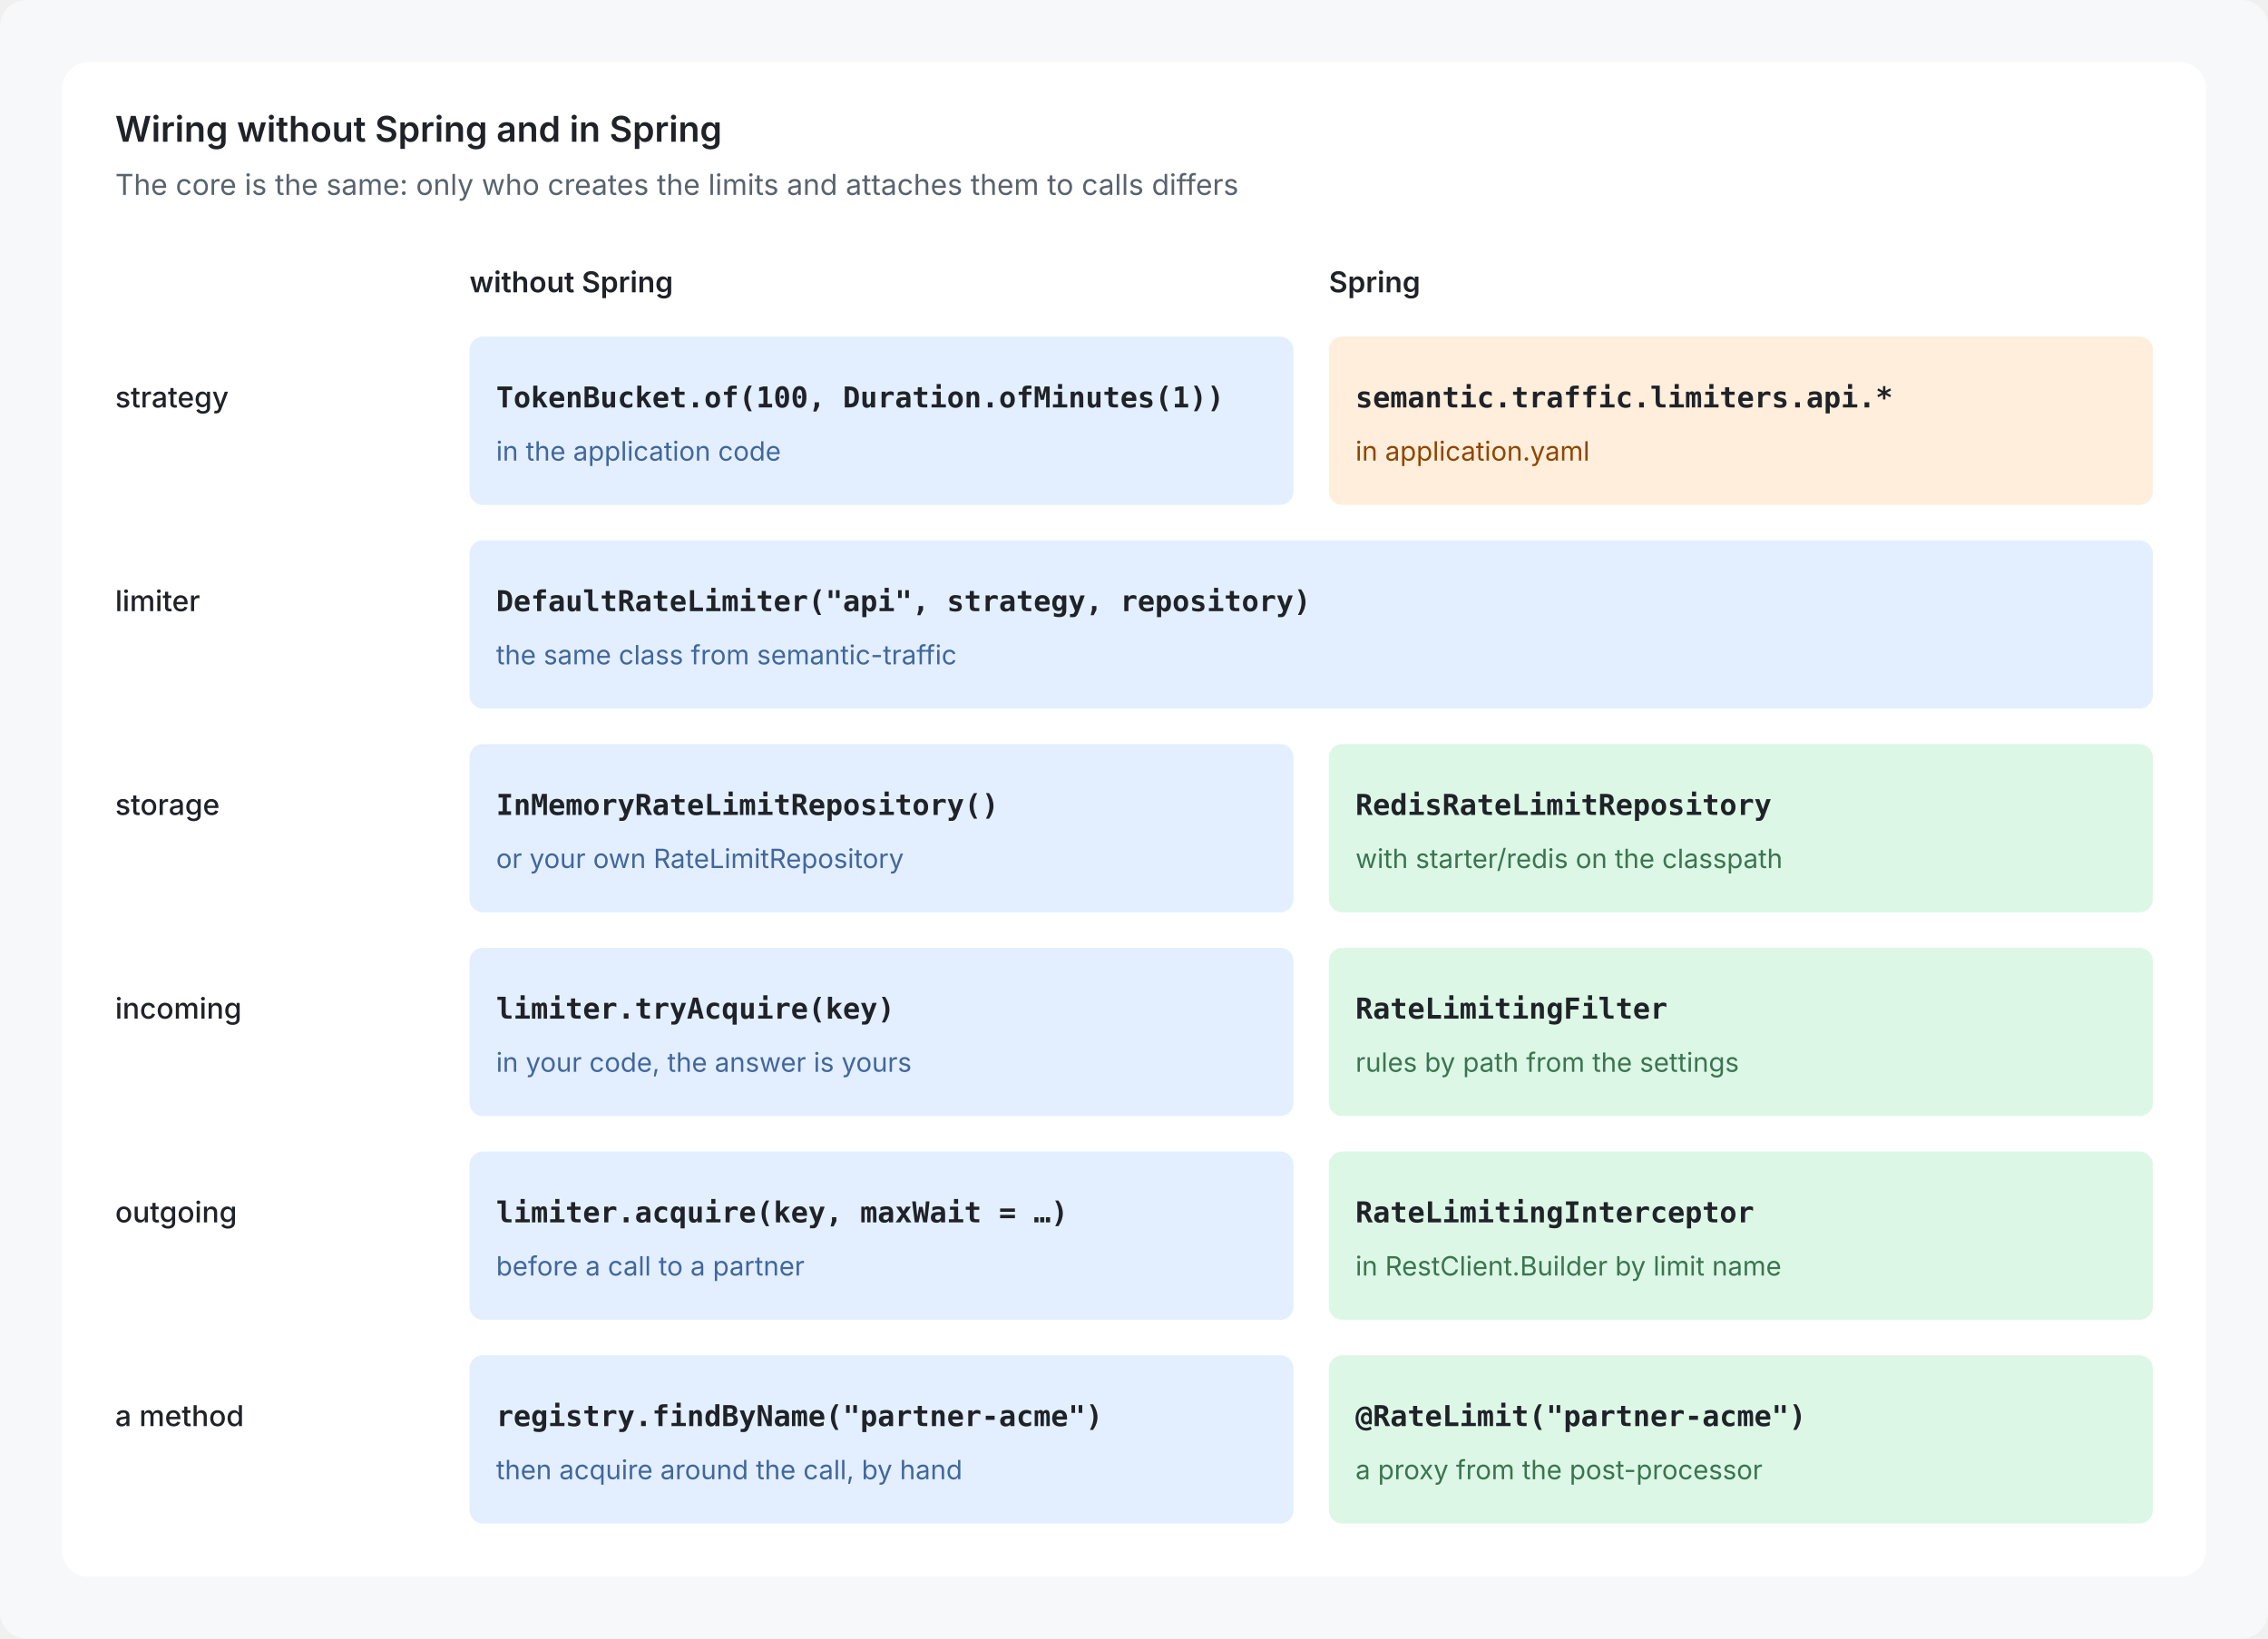
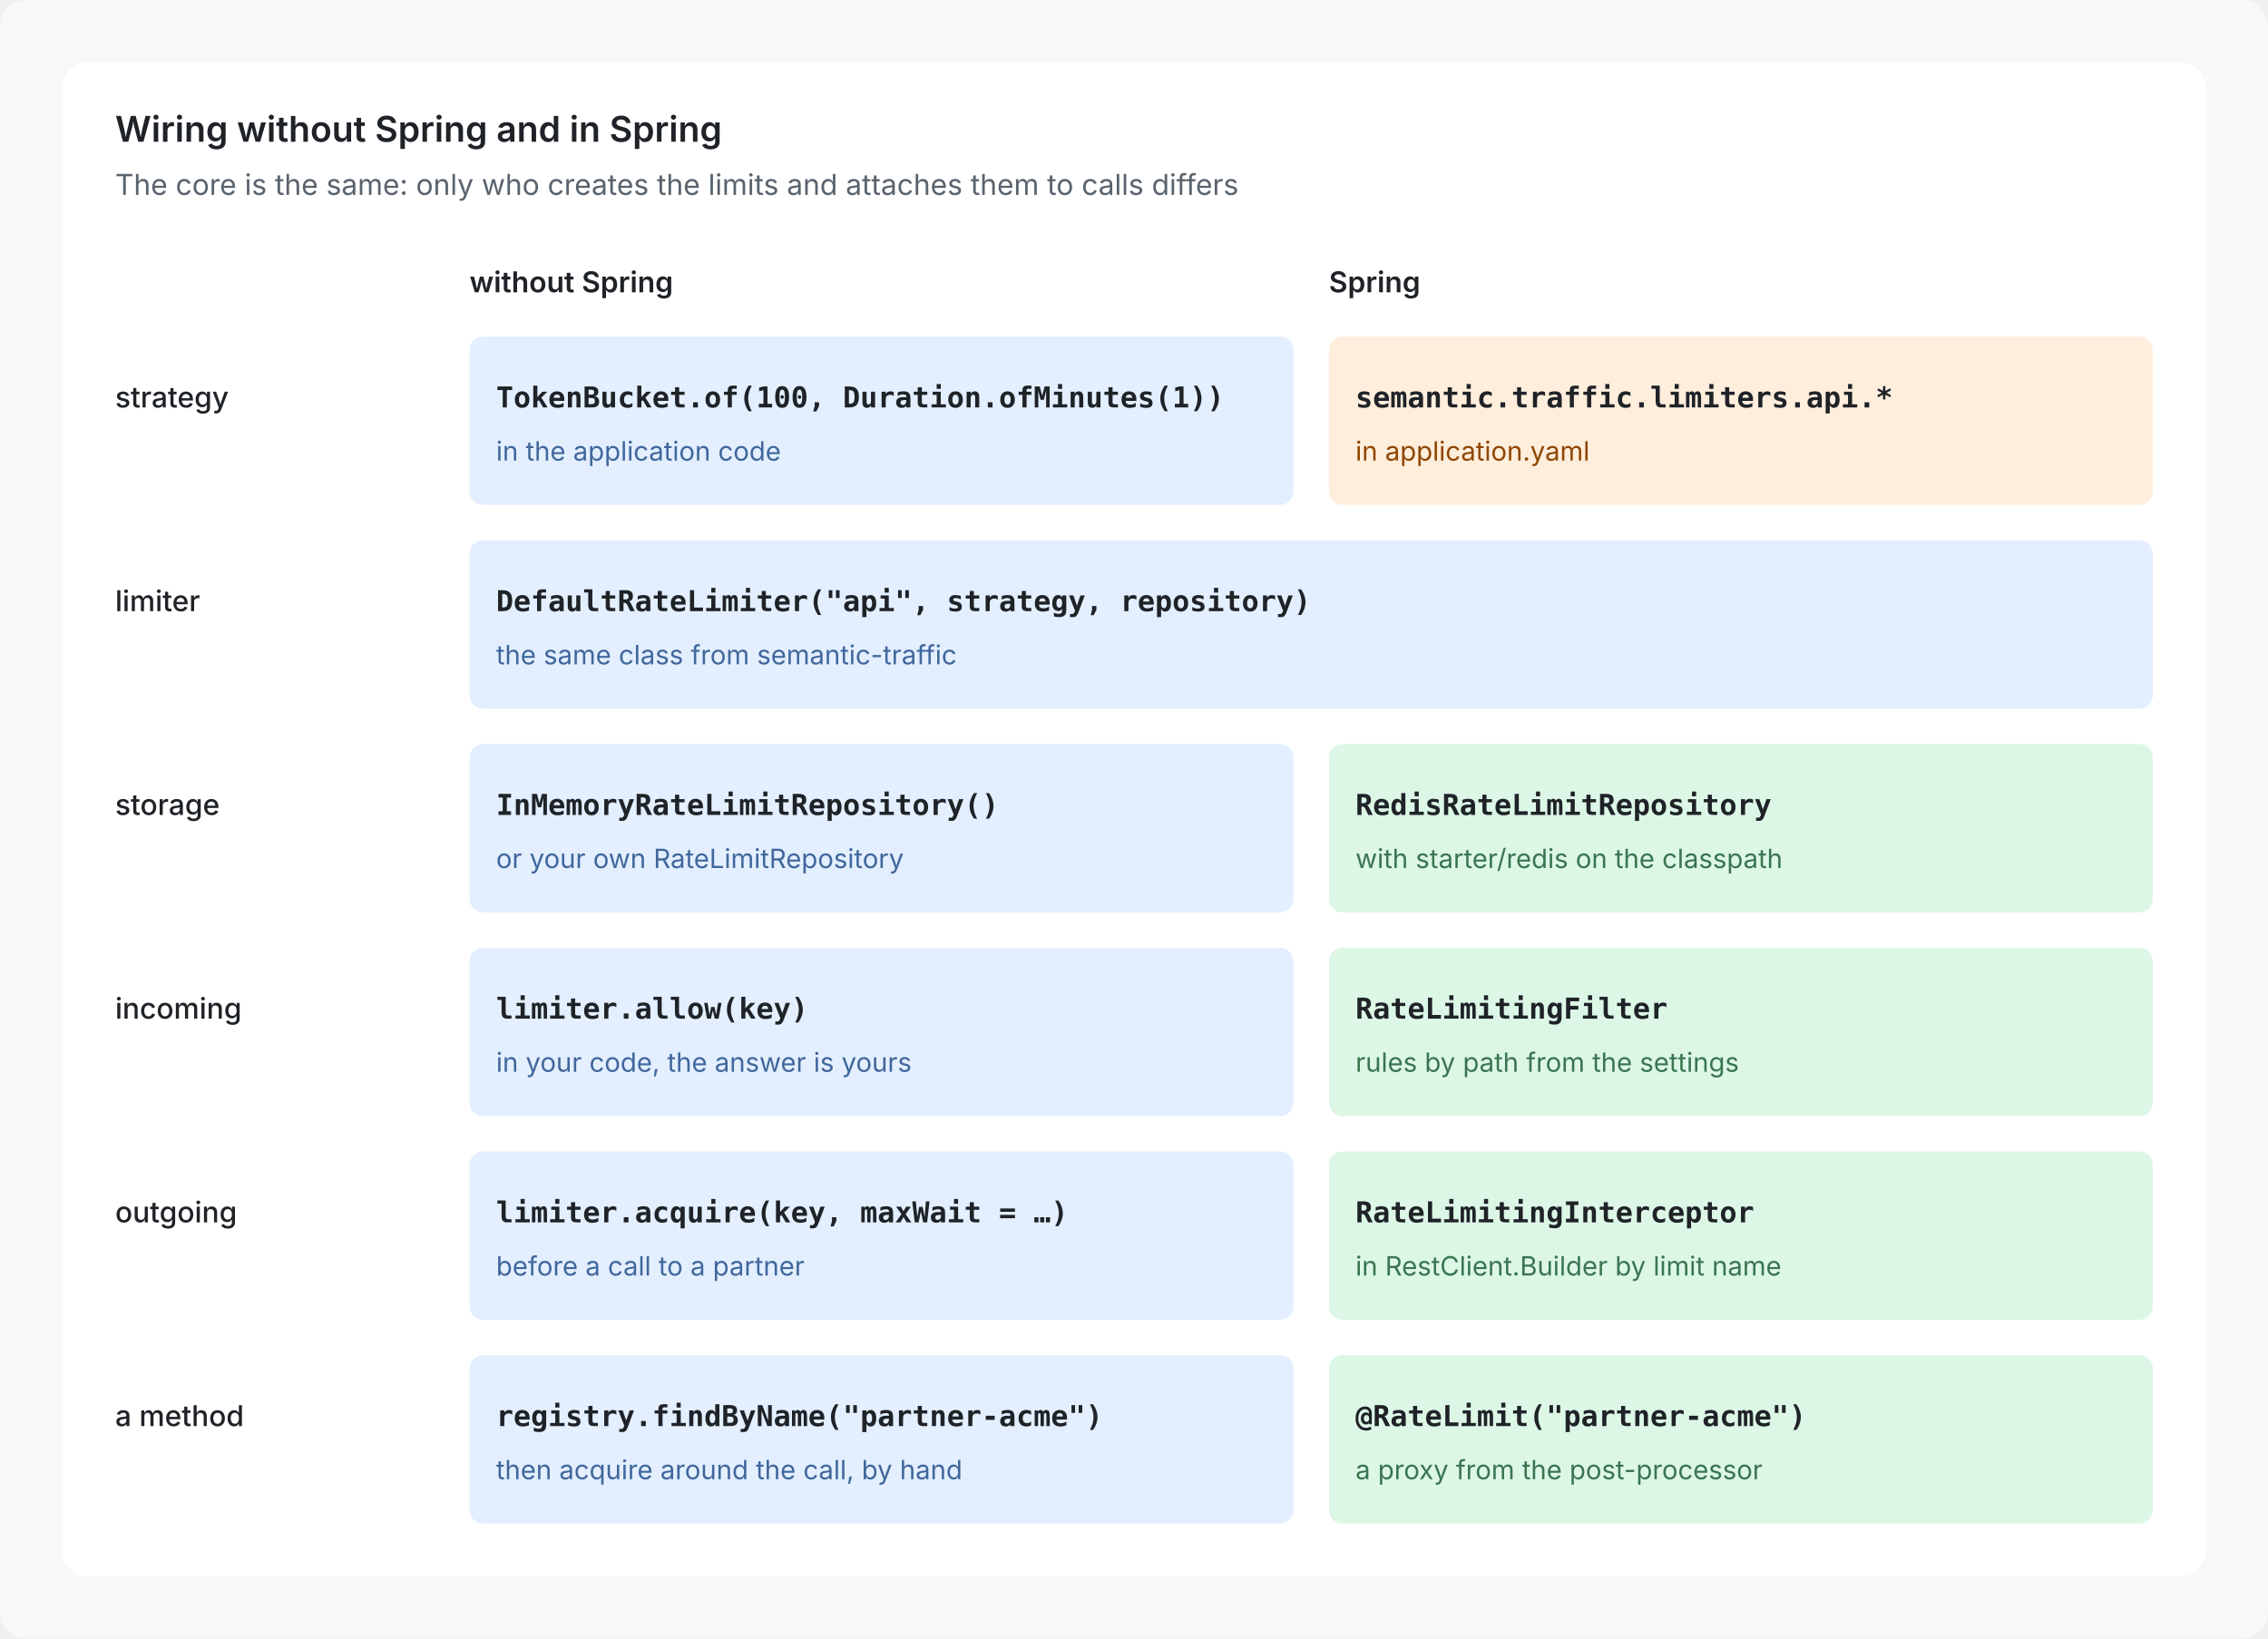
<svg xmlns="http://www.w3.org/2000/svg" viewBox="0 0 1024 740" width="1024" height="740" role="img">
  <rect width="1024" height="740" rx="12" fill="#F6F8FA" />
  <g transform="translate(12,12)">
    <rect x="16" y="16" width="968" height="684" rx="12" fill="#FFFFFF" />
    <text x="40.0" y="52.0" font-family="-apple-system, BlinkMacSystemFont, 'Segoe UI', Inter, Helvetica, Arial, sans-serif" font-size="16" font-weight="600" fill="#1F2328" text-anchor="start">Wiring without Spring and in Spring</text>
    <text x="40.0" y="76.0" font-family="-apple-system, BlinkMacSystemFont, 'Segoe UI', Inter, Helvetica, Arial, sans-serif" font-size="13" font-weight="400" fill="#59636E" text-anchor="start">The core is the same: only who creates the limits and attaches them to calls differs</text>
    <text x="200.0" y="120.0" font-family="-apple-system, BlinkMacSystemFont, 'Segoe UI', Inter, Helvetica, Arial, sans-serif" font-size="13" font-weight="600" fill="#1F2328" text-anchor="start">without Spring</text>
    <text x="588.0" y="120.0" font-family="-apple-system, BlinkMacSystemFont, 'Segoe UI', Inter, Helvetica, Arial, sans-serif" font-size="13" font-weight="600" fill="#1F2328" text-anchor="start">Spring</text>
    <text x="40.0" y="172.0" font-family="-apple-system, BlinkMacSystemFont, 'Segoe UI', Inter, Helvetica, Arial, sans-serif" font-size="13" font-weight="500" fill="#1F2328" text-anchor="start">strategy</text>
    <rect x="200.0" y="140.0" width="372.0" height="76.0" rx="6" fill="#E3EFFF" />
    <text x="212.0" y="172.0" font-family="ui-monospace, SFMono-Regular, 'SF Mono', Menlo, Consolas, monospace" font-size="13" font-weight="600" fill="#1F2328" text-anchor="start">TokenBucket.of(100, Duration.ofMinutes(1))</text>
    <text x="212.0" y="196.0" font-family="-apple-system, BlinkMacSystemFont, 'Segoe UI', Inter, Helvetica, Arial, sans-serif" font-size="12" font-weight="400" fill="#41679C" text-anchor="start">in the application code</text>
    <rect x="588.0" y="140.0" width="372.0" height="76.0" rx="6" fill="#FFEEDC" />
    <text x="600.0" y="172.0" font-family="ui-monospace, SFMono-Regular, 'SF Mono', Menlo, Consolas, monospace" font-size="13" font-weight="600" fill="#1F2328" text-anchor="start">semantic.traffic.limiters.api.*</text>
    <text x="600.0" y="196.0" font-family="-apple-system, BlinkMacSystemFont, 'Segoe UI', Inter, Helvetica, Arial, sans-serif" font-size="12" font-weight="400" fill="#8F4600" text-anchor="start">in application.yaml</text>
    <text x="40.0" y="264.0" font-family="-apple-system, BlinkMacSystemFont, 'Segoe UI', Inter, Helvetica, Arial, sans-serif" font-size="13" font-weight="500" fill="#1F2328" text-anchor="start">limiter</text>
    <rect x="200.0" y="232.0" width="760.0" height="76.0" rx="6" fill="#E3EFFF" />
    <text x="212.0" y="264.0" font-family="ui-monospace, SFMono-Regular, 'SF Mono', Menlo, Consolas, monospace" font-size="13" font-weight="600" fill="#1F2328" text-anchor="start">DefaultRateLimiter("api", strategy, repository)</text>
    <text x="212.0" y="288.0" font-family="-apple-system, BlinkMacSystemFont, 'Segoe UI', Inter, Helvetica, Arial, sans-serif" font-size="12" font-weight="400" fill="#41679C" text-anchor="start">the same class from semantic-traffic</text>
    <text x="40.0" y="356.0" font-family="-apple-system, BlinkMacSystemFont, 'Segoe UI', Inter, Helvetica, Arial, sans-serif" font-size="13" font-weight="500" fill="#1F2328" text-anchor="start">storage</text>
    <rect x="200.0" y="324.0" width="372.0" height="76.0" rx="6" fill="#E3EFFF" />
    <text x="212.0" y="356.0" font-family="ui-monospace, SFMono-Regular, 'SF Mono', Menlo, Consolas, monospace" font-size="13" font-weight="600" fill="#1F2328" text-anchor="start">InMemoryRateLimitRepository()</text>
    <text x="212.0" y="380.0" font-family="-apple-system, BlinkMacSystemFont, 'Segoe UI', Inter, Helvetica, Arial, sans-serif" font-size="12" font-weight="400" fill="#41679C" text-anchor="start">or your own RateLimitRepository</text>
    <rect x="588.0" y="324.0" width="372.0" height="76.0" rx="6" fill="#DDF7E7" />
    <text x="600.0" y="356.0" font-family="ui-monospace, SFMono-Regular, 'SF Mono', Menlo, Consolas, monospace" font-size="13" font-weight="600" fill="#1F2328" text-anchor="start">RedisRateLimitRepository</text>
    <text x="600.0" y="380.0" font-family="-apple-system, BlinkMacSystemFont, 'Segoe UI', Inter, Helvetica, Arial, sans-serif" font-size="12" font-weight="400" fill="#3A7550" text-anchor="start">with starter/redis on the classpath</text>
    <text x="40.0" y="448.0" font-family="-apple-system, BlinkMacSystemFont, 'Segoe UI', Inter, Helvetica, Arial, sans-serif" font-size="13" font-weight="500" fill="#1F2328" text-anchor="start">incoming</text>
    <rect x="200.0" y="416.0" width="372.0" height="76.0" rx="6" fill="#E3EFFF" />
-     <text x="212.0" y="448.0" font-family="ui-monospace, SFMono-Regular, 'SF Mono', Menlo, Consolas, monospace" font-size="13" font-weight="600" fill="#1F2328" text-anchor="start">limiter.tryAcquire(key)</text>
+     <text x="212.0" y="448.0" font-family="ui-monospace, SFMono-Regular, 'SF Mono', Menlo, Consolas, monospace" font-size="13" font-weight="600" fill="#1F2328" text-anchor="start">limiter.allow(key)</text>
    <text x="212.0" y="472.0" font-family="-apple-system, BlinkMacSystemFont, 'Segoe UI', Inter, Helvetica, Arial, sans-serif" font-size="12" font-weight="400" fill="#41679C" text-anchor="start">in your code, the answer is yours</text>
    <rect x="588.0" y="416.0" width="372.0" height="76.0" rx="6" fill="#DDF7E7" />
    <text x="600.0" y="448.0" font-family="ui-monospace, SFMono-Regular, 'SF Mono', Menlo, Consolas, monospace" font-size="13" font-weight="600" fill="#1F2328" text-anchor="start">RateLimitingFilter</text>
    <text x="600.0" y="472.0" font-family="-apple-system, BlinkMacSystemFont, 'Segoe UI', Inter, Helvetica, Arial, sans-serif" font-size="12" font-weight="400" fill="#3A7550" text-anchor="start">rules by path from the settings</text>
    <text x="40.0" y="540.0" font-family="-apple-system, BlinkMacSystemFont, 'Segoe UI', Inter, Helvetica, Arial, sans-serif" font-size="13" font-weight="500" fill="#1F2328" text-anchor="start">outgoing</text>
    <rect x="200.0" y="508.0" width="372.0" height="76.0" rx="6" fill="#E3EFFF" />
    <text x="212.0" y="540.0" font-family="ui-monospace, SFMono-Regular, 'SF Mono', Menlo, Consolas, monospace" font-size="13" font-weight="600" fill="#1F2328" text-anchor="start">limiter.acquire(key, maxWait = …)</text>
    <text x="212.0" y="564.0" font-family="-apple-system, BlinkMacSystemFont, 'Segoe UI', Inter, Helvetica, Arial, sans-serif" font-size="12" font-weight="400" fill="#41679C" text-anchor="start">before a call to a partner</text>
    <rect x="588.0" y="508.0" width="372.0" height="76.0" rx="6" fill="#DDF7E7" />
    <text x="600.0" y="540.0" font-family="ui-monospace, SFMono-Regular, 'SF Mono', Menlo, Consolas, monospace" font-size="13" font-weight="600" fill="#1F2328" text-anchor="start">RateLimitingInterceptor</text>
    <text x="600.0" y="564.0" font-family="-apple-system, BlinkMacSystemFont, 'Segoe UI', Inter, Helvetica, Arial, sans-serif" font-size="12" font-weight="400" fill="#3A7550" text-anchor="start">in RestClient.Builder by limit name</text>
    <text x="40.0" y="632.0" font-family="-apple-system, BlinkMacSystemFont, 'Segoe UI', Inter, Helvetica, Arial, sans-serif" font-size="13" font-weight="500" fill="#1F2328" text-anchor="start">a method</text>
    <rect x="200.0" y="600.0" width="372.0" height="76.0" rx="6" fill="#E3EFFF" />
    <text x="212.0" y="632.0" font-family="ui-monospace, SFMono-Regular, 'SF Mono', Menlo, Consolas, monospace" font-size="13" font-weight="600" fill="#1F2328" text-anchor="start">registry.findByName("partner-acme")</text>
    <text x="212.0" y="656.0" font-family="-apple-system, BlinkMacSystemFont, 'Segoe UI', Inter, Helvetica, Arial, sans-serif" font-size="12" font-weight="400" fill="#41679C" text-anchor="start">then acquire around the call, by hand</text>
    <rect x="588.0" y="600.0" width="372.0" height="76.0" rx="6" fill="#DDF7E7" />
    <text x="600.0" y="632.0" font-family="ui-monospace, SFMono-Regular, 'SF Mono', Menlo, Consolas, monospace" font-size="13" font-weight="600" fill="#1F2328" text-anchor="start">@RateLimit("partner-acme")</text>
    <text x="600.0" y="656.0" font-family="-apple-system, BlinkMacSystemFont, 'Segoe UI', Inter, Helvetica, Arial, sans-serif" font-size="12" font-weight="400" fill="#3A7550" text-anchor="start">a proxy from the post-processor</text>
  </g>
</svg>
